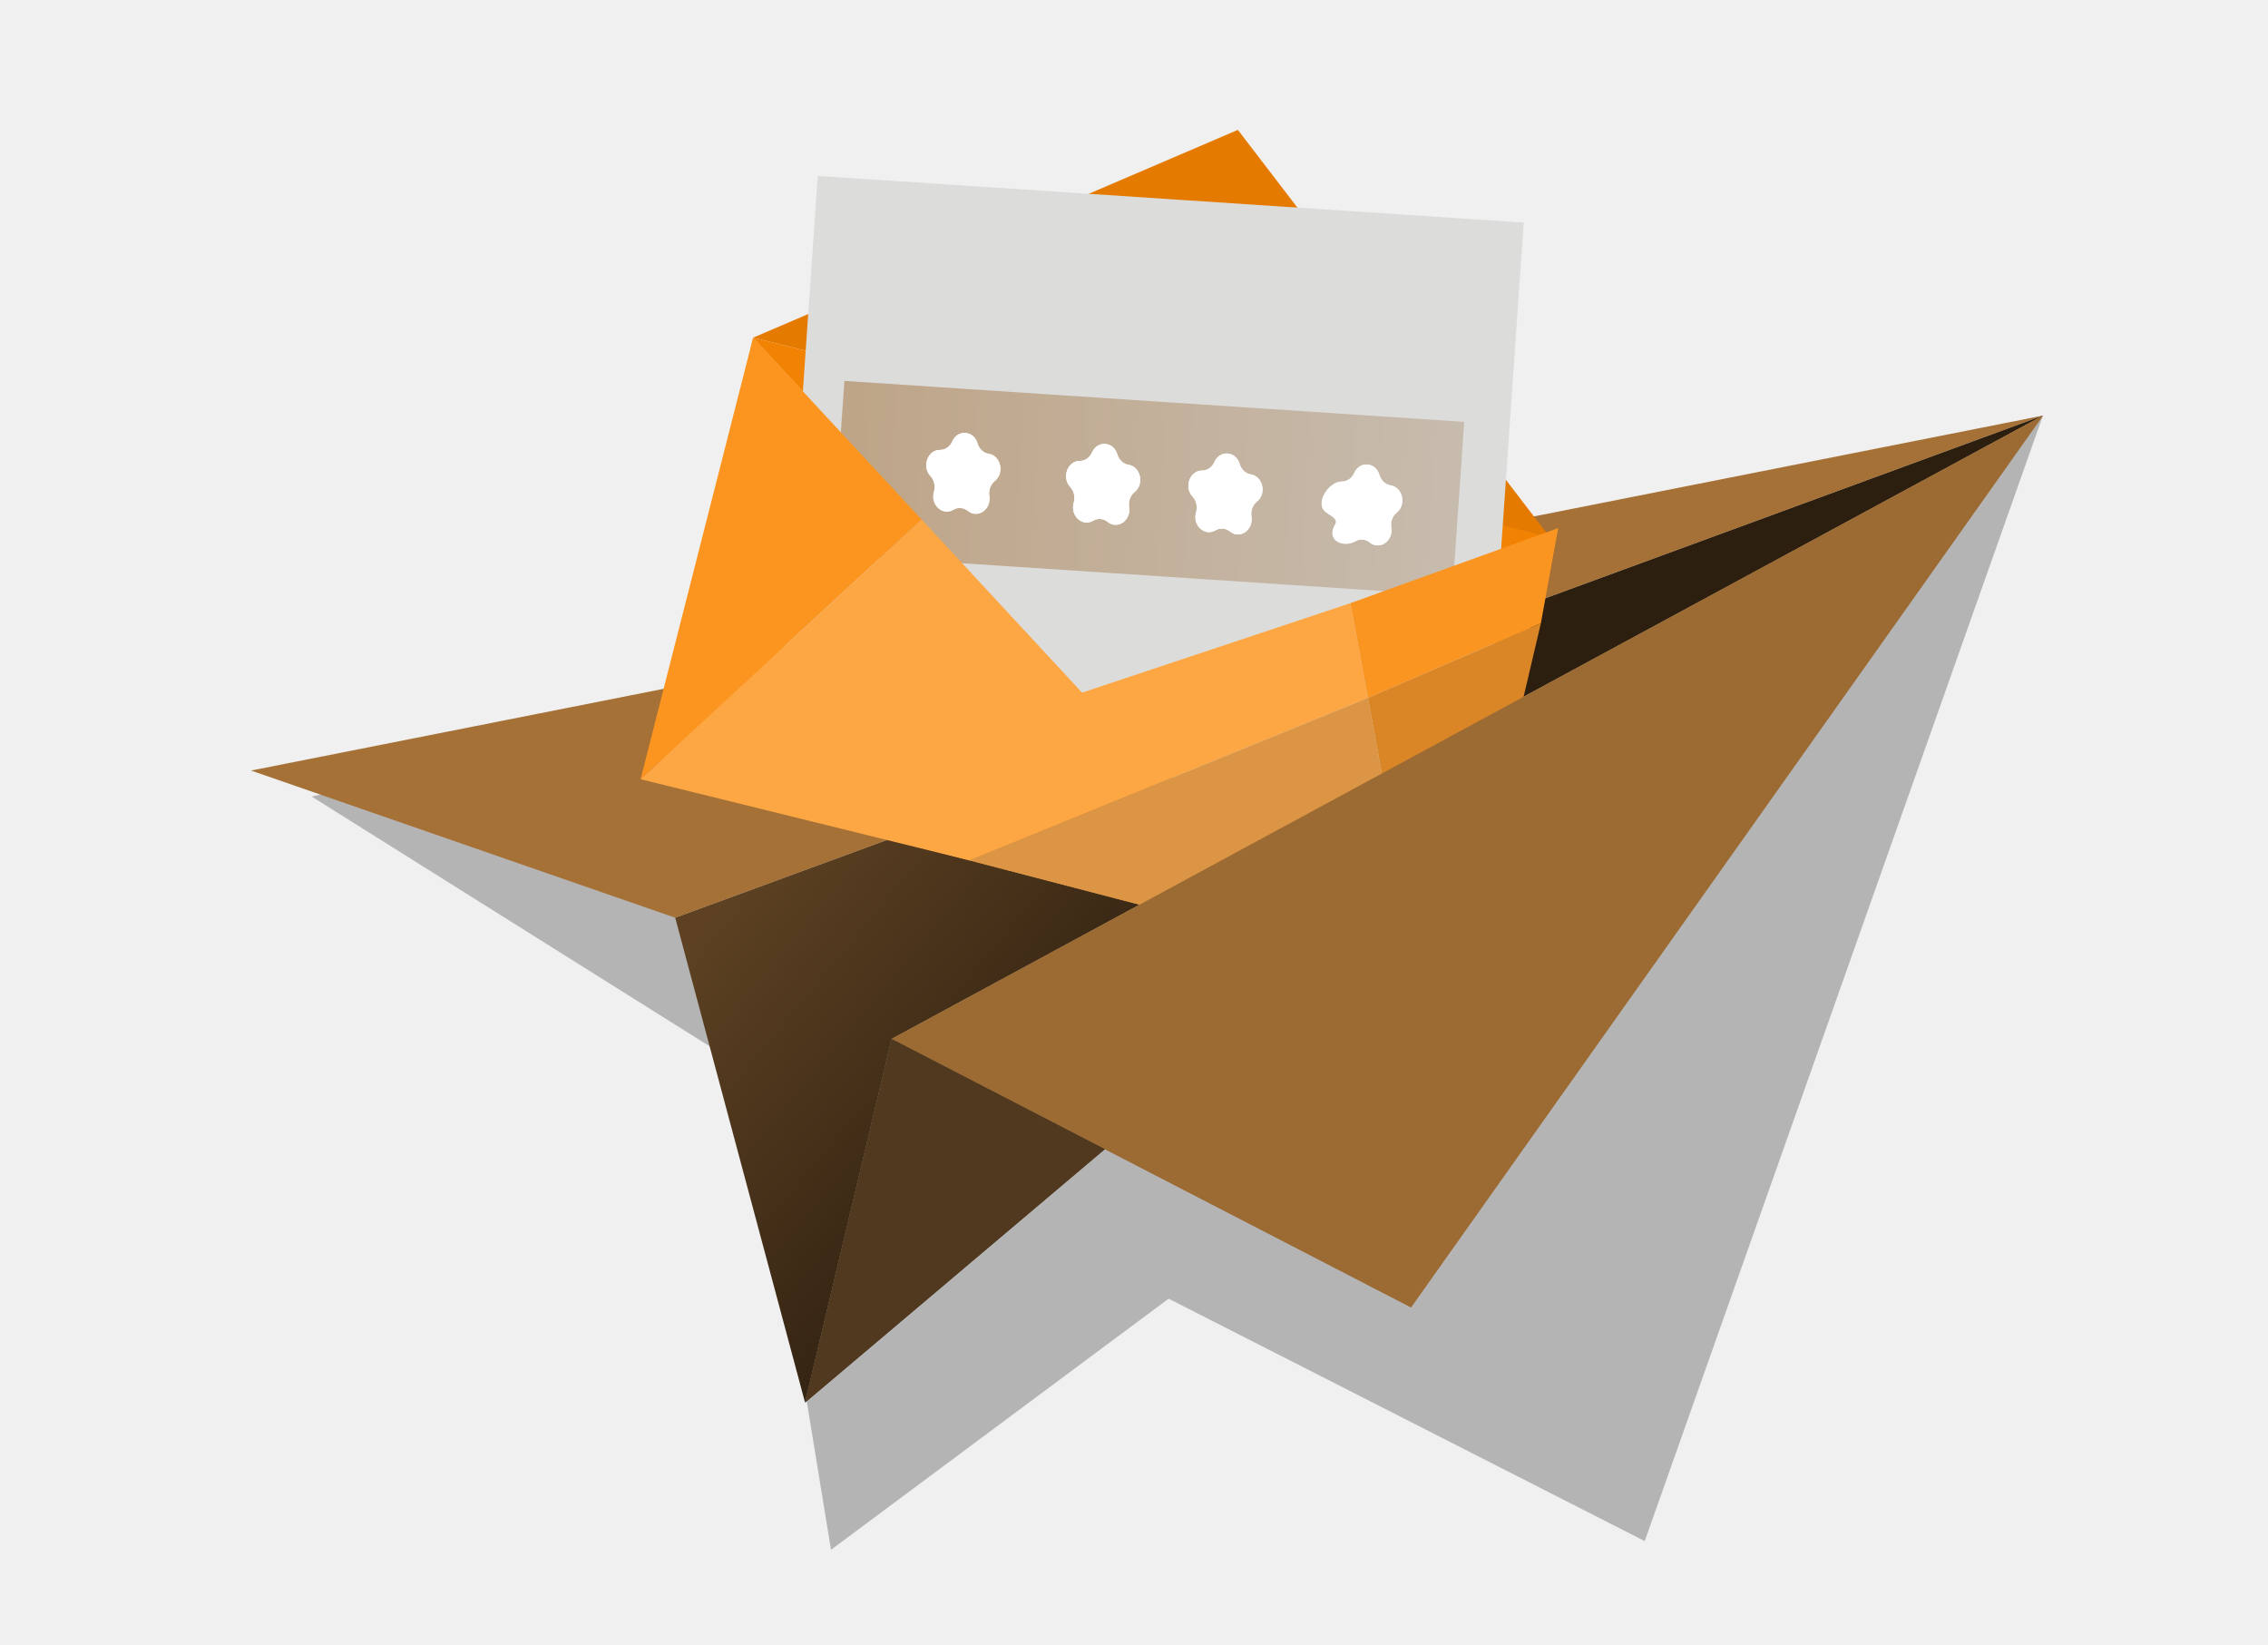
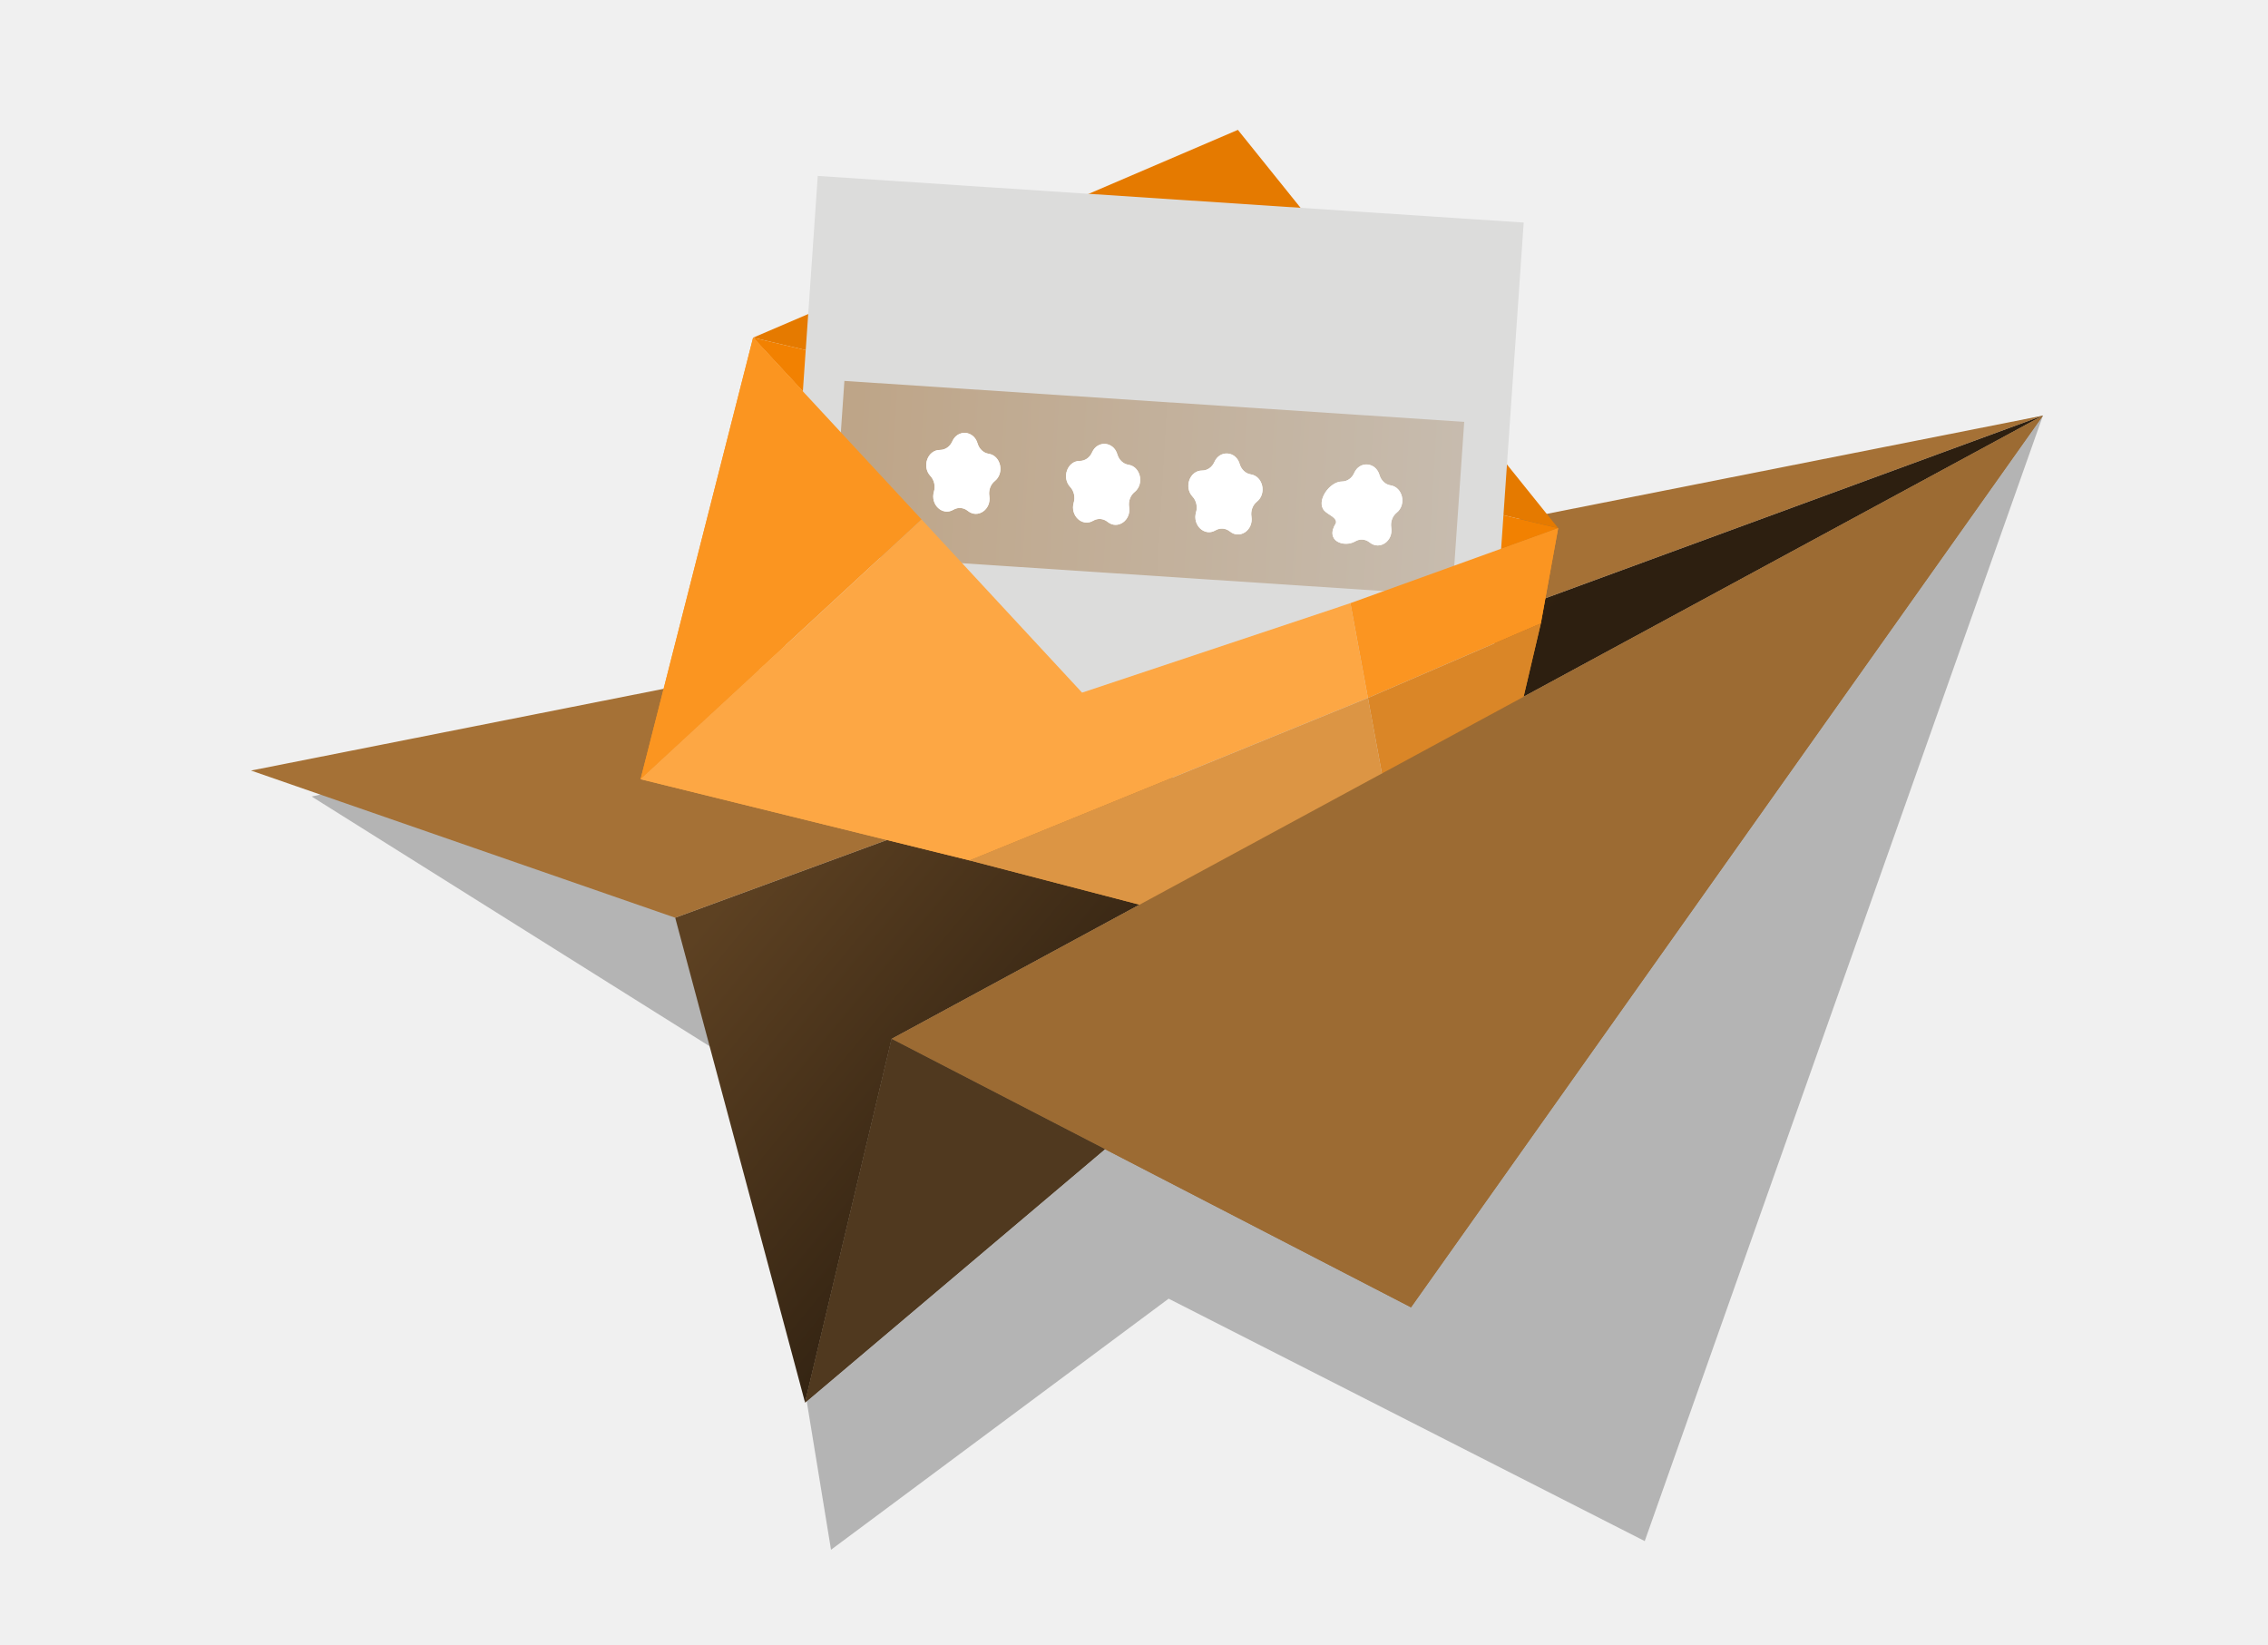
<svg xmlns="http://www.w3.org/2000/svg" width="131" height="95" viewBox="0 0 131 95" fill="none">
  <path d="M43.5 62L18 46L118 24L95 89L67.5 75L48 89.5L43.5 62Z" fill="black" fill-opacity="0.25" />
  <path d="M51.5 60L118 24L39 53L46.5 81L51.5 60Z" fill="url(#paint0_linear_408_221)" />
  <path d="M14.5 44.5L39 53L118 24L14.5 44.5Z" fill="#A57136" />
  <path fill-rule="evenodd" clip-rule="evenodd" d="M118 24L51.5 60L63.817 66.364L81.5 75.5L118 24Z" fill="#9C6B33" />
  <path d="M51.5 60L46.5 81L63.817 66.364L51.5 60Z" fill="#50391F" />
-   <path d="M43.5 19.5L38 45L53.232 30L43.5 19.5Z" fill="#FB9520" />
-   <path d="M62.5 40L53.232 30L38 45L56 49.689L79.012 40.307L78 34.833L62.5 40Z" fill="#FDA744" />
+   <path d="M43.5 19.5L37 45L53.232 30L43.5 19.5Z" fill="#FB9520" />
+   <path d="M62.5 40L53.232 30L37 45L56 49.689L79.012 40.307L78 34.833L62.5 40Z" fill="#FDA744" />
  <path d="M56 49.689L82 56.462L79.012 40.307L56 49.689Z" fill="#DC9544" />
-   <path d="M88.35 36.5L89.5 31L78 34.833L79.012 40.307L88.35 36.5Z" fill="#FB9521" />
-   <path d="M84.064 57L88.35 36.5L79.012 40.307L82 56.462L84.064 57Z" fill="#DA8627" />
-   <path fill-rule="evenodd" clip-rule="evenodd" d="M71.5 7.5L89.5 31L43.5 19.5L71.5 7.5Z" fill="#E57A00" />
-   <path d="M43.5 19.5L53.232 30L62.5 40L78 34.833L89.5 31L43.5 19.5Z" fill="#F28201" />
+   <path d="M89 36L90 30.5L78 34.833L79.012 40.307L89 36Z" fill="#FB9521" />
+   <path d="M84.064 57L89 36L79.012 40.307L82 56.462L84.064 57Z" fill="#DA8627" />
+   <path d="M43.5 19.5L53.232 30L62.5 40L78 34.833L90 30.5L43.5 19.5Z" fill="#F28101" />
+   <path d="M90 30.5L71.5 7.5L43.5 19.5L90 30.5Z" fill="#E57A00" />
  <rect width="40.864" height="33.336" transform="matrix(0.997826 0.0658998 -0.0690341 0.997614 47.2344 10.1597)" fill="#DCDCDB" />
  <rect width="35.879" height="10.058" transform="matrix(0.997826 0.0658998 -0.0690341 0.997614 48.7725 21.998)" fill="url(#paint1_linear_408_221)" />
  <path d="M63.078 26.127C63.389 25.418 64.32 25.491 64.538 26.242C64.63 26.562 64.88 26.794 65.18 26.841C65.883 26.949 66.108 27.955 65.532 28.417C65.287 28.613 65.165 28.949 65.218 29.279C65.342 30.056 64.55 30.605 63.976 30.139C63.732 29.941 63.407 29.915 63.14 30.073C62.513 30.445 61.799 29.778 62.02 29.028C62.114 28.709 62.036 28.358 61.818 28.125C61.306 27.578 61.657 26.617 62.367 26.62C62.67 26.621 62.946 26.429 63.078 26.127Z" fill="white" />
  <path d="M63.078 26.127C63.389 25.418 64.32 25.491 64.538 26.242C64.63 26.562 64.88 26.794 65.18 26.841C65.883 26.949 66.108 27.955 65.532 28.417C65.287 28.613 65.165 28.949 65.218 29.279C65.342 30.056 64.55 30.605 63.976 30.139C63.732 29.941 63.407 29.915 63.14 30.073C62.513 30.445 61.799 29.778 62.02 29.028C62.114 28.709 62.036 28.358 61.818 28.125C61.306 27.578 61.657 26.617 62.367 26.62C62.67 26.621 62.946 26.429 63.078 26.127Z" fill="white" />
  <path d="M70.144 26.682C70.454 25.973 71.386 26.046 71.603 26.797C71.696 27.117 71.945 27.349 72.245 27.396C72.949 27.505 73.174 28.51 72.598 28.972C72.352 29.169 72.23 29.504 72.283 29.834C72.407 30.611 71.615 31.16 71.042 30.694C70.797 30.496 70.472 30.47 70.205 30.628C69.579 31 68.864 30.333 69.085 29.583C69.18 29.264 69.101 28.913 68.883 28.68C68.372 28.133 68.722 27.172 69.433 27.175C69.735 27.176 70.011 26.984 70.144 26.682Z" fill="white" />
  <path d="M70.144 26.682C70.454 25.973 71.386 26.046 71.603 26.797C71.696 27.117 71.945 27.349 72.245 27.396C72.949 27.505 73.174 28.51 72.598 28.972C72.352 29.169 72.23 29.504 72.283 29.834C72.407 30.611 71.615 31.16 71.042 30.694C70.797 30.496 70.472 30.47 70.205 30.628C69.579 31 68.864 30.333 69.085 29.583C69.18 29.264 69.101 28.913 68.883 28.68C68.372 28.133 68.722 27.172 69.433 27.175C69.735 27.176 70.011 26.984 70.144 26.682Z" fill="white" />
  <path d="M78.219 27.317C78.529 26.607 79.46 26.681 79.678 27.431C79.771 27.751 80.02 27.984 80.32 28.03C81.023 28.139 81.249 29.145 80.672 29.607C80.427 29.803 80.305 30.138 80.358 30.469C80.482 31.246 79.69 31.794 79.116 31.329C78.872 31.13 78.547 31.105 78.28 31.263C77.653 31.634 76.5 31.263 77.16 30.218C77.255 29.899 76.718 29.733 76.5 29.5C75.988 28.953 76.797 27.807 77.507 27.809C77.81 27.81 78.086 27.619 78.219 27.317Z" fill="white" />
  <path d="M78.219 27.317C78.529 26.607 79.46 26.681 79.678 27.431C79.771 27.751 80.02 27.984 80.32 28.03C81.023 28.139 81.249 29.145 80.672 29.607C80.427 29.803 80.305 30.138 80.358 30.469C80.482 31.246 79.69 31.794 79.116 31.329C78.872 31.13 78.547 31.105 78.28 31.263C77.653 31.634 76.5 31.263 77.16 30.218C77.255 29.899 76.718 29.733 76.5 29.5C75.988 28.953 76.797 27.807 77.507 27.809C77.81 27.81 78.086 27.619 78.219 27.317Z" fill="white" />
  <path d="M55.004 25.493C55.314 24.783 56.245 24.856 56.463 25.607C56.556 25.927 56.805 26.16 57.105 26.206C57.808 26.315 58.033 27.32 57.457 27.782C57.212 27.979 57.09 28.314 57.143 28.645C57.267 29.422 56.475 29.97 55.901 29.504C55.657 29.306 55.332 29.281 55.065 29.439C54.438 29.81 53.724 29.143 53.945 28.394C54.039 28.074 53.961 27.724 53.743 27.49C53.231 26.943 53.582 25.983 54.292 25.985C54.595 25.986 54.871 25.795 55.004 25.493Z" fill="white" />
  <path d="M55.004 25.493C55.314 24.783 56.245 24.856 56.463 25.607C56.556 25.927 56.805 26.16 57.105 26.206C57.808 26.315 58.033 27.32 57.457 27.782C57.212 27.979 57.09 28.314 57.143 28.645C57.267 29.422 56.475 29.97 55.901 29.504C55.657 29.306 55.332 29.281 55.065 29.439C54.438 29.81 53.724 29.143 53.945 28.394C54.039 28.074 53.961 27.724 53.743 27.49C53.231 26.943 53.582 25.983 54.292 25.985C54.595 25.986 54.871 25.795 55.004 25.493Z" fill="white" />
  <path d="M43.5 19.5L37 45L53.232 30L43.5 19.5Z" fill="#FB9520" />
  <path d="M62.5 40L53.232 30L37 45L56 49.689L79.012 40.307L78 34.833L62.5 40Z" fill="#FDA744" />
  <path d="M56 49.689L82 56.462L79.012 40.307L56 49.689Z" fill="#DC9544" />
  <path d="M89 36L90 30.5L78 34.833L79.012 40.307L89 36Z" fill="#FB9521" />
  <path d="M84.064 57L89 36L79.012 40.307L82 56.462L84.064 57Z" fill="#DA8627" />
  <path fill-rule="evenodd" clip-rule="evenodd" d="M118 24L51.5 60L63.817 66.364L81.5 75.5L118 24Z" fill="#9C6B33" />
  <path d="M51.5 60L46.5 81L63.817 66.364L51.5 60Z" fill="#50391F" />
  <defs>
    <linearGradient id="paint0_linear_408_221" x1="40.375" y1="53.761" x2="60.574" y2="70.522" gradientUnits="userSpaceOnUse">
      <stop stop-color="#5D4122" />
      <stop offset="0.997" stop-color="#2D1F10" />
    </linearGradient>
    <linearGradient id="paint1_linear_408_221" x1="0.787" y1="4.124" x2="36.666" y2="3.741" gradientUnits="userSpaceOnUse">
      <stop stop-color="#BEA588" />
      <stop offset="1" stop-color="#C7BCAF" />
    </linearGradient>
  </defs>
</svg>
